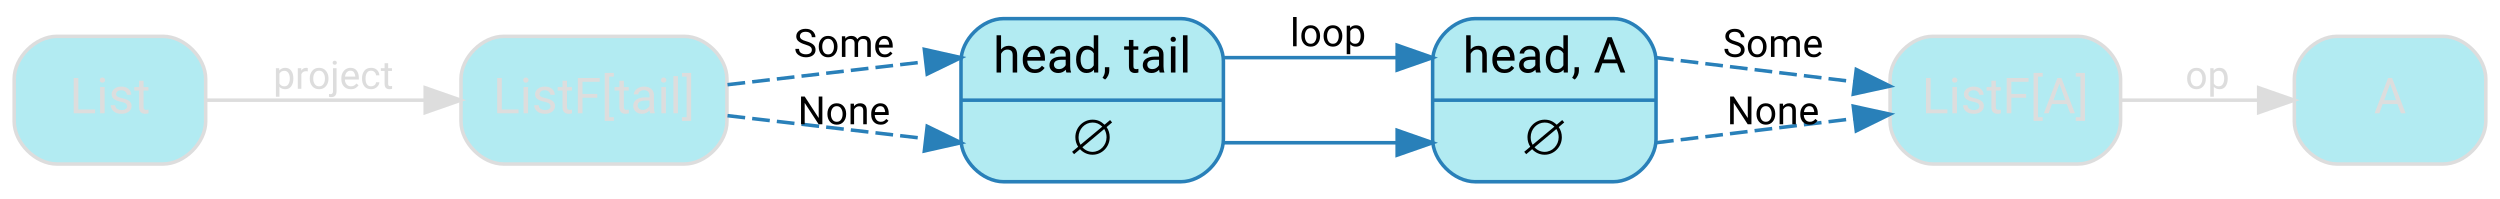
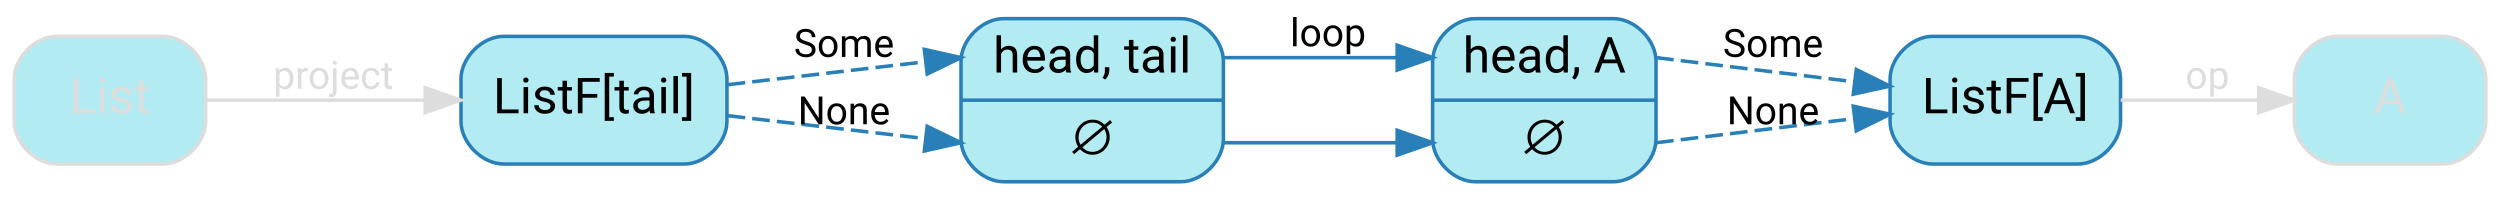
<svg xmlns="http://www.w3.org/2000/svg" width="705pt" height="56pt" viewBox="0.00 0.00 705.00 55.50">
  <g id="graph0" class="graph" transform="scale(1 1) rotate(0) translate(4 51.5)">
    <g id="node1" class="node">
      <path fill="#b2ebf2" stroke="#2980b9" d="M279,-.5C279,-.5 329,-.5 329,-.5 335,-.5 341,-6.5 341,-12.5 341,-12.5 341,-34.5 341,-34.5 341,-40.5 335,-46.5 329,-46.5 329,-46.5 279,-46.5 279,-46.5 273,-46.5 267,-40.5 267,-34.5 267,-34.5 267,-12.5 267,-12.5 267,-6.5 273,-.5 279,-.5" />
      <text text-anchor="middle" x="304" y="-31.3" font-family="Segoe UI,Roboto,Helvetica,Arial,sans-serif" font-size="14.00" fill="#000000">head, tail</text>
      <polyline fill="none" stroke="#2980b9" points="267,-23.5 341,-23.5 " />
      <text text-anchor="middle" x="304" y="-8.3" font-family="Segoe UI,Roboto,Helvetica,Arial,sans-serif" font-size="14.00" fill="#000000">∅</text>
    </g>
    <g id="node2" class="node">
      <path fill="#b2ebf2" stroke="#2980b9" d="M412,-.5C412,-.5 451,-.5 451,-.5 457,-.5 463,-6.5 463,-12.5 463,-12.5 463,-34.5 463,-34.5 463,-40.5 457,-46.5 451,-46.5 451,-46.5 412,-46.5 412,-46.5 406,-46.5 400,-40.5 400,-34.5 400,-34.5 400,-12.5 400,-12.5 400,-6.5 406,-.5 412,-.5" />
      <text text-anchor="middle" x="431.5" y="-31.3" font-family="Segoe UI,Roboto,Helvetica,Arial,sans-serif" font-size="14.00" fill="#000000">head, A</text>
      <polyline fill="none" stroke="#2980b9" points="400,-23.5 463,-23.5 " />
      <text text-anchor="middle" x="431.5" y="-8.3" font-family="Segoe UI,Roboto,Helvetica,Arial,sans-serif" font-size="14.00" fill="#000000">∅</text>
    </g>
    <g id="edge4" class="edge">
      <path fill="none" stroke="#2980b9" d="M341,-35.5C341,-35.5 373.159,-35.5 389.991,-35.5" />
      <polygon fill="#2980b9" stroke="#2980b9" points="390,-39 400,-35.5 390,-32 390,-39" />
      <text text-anchor="middle" x="370.5" y="-38.7" font-family="Segoe UI,Roboto,Helvetica,Arial,sans-serif" font-size="11.00" fill="#000000">loop</text>
    </g>
    <g id="edge5" class="edge">
      <path fill="none" stroke="#2980b9" d="M341,-11.5C341,-11.5 373.159,-11.5 389.991,-11.5" />
      <polygon fill="#2980b9" stroke="#2980b9" points="390,-15 400,-11.5 390,-8 390,-15" />
    </g>
    <g id="node4" class="node">
-       <path fill="#b2ebf2" stroke="#dddddd" d="M582,-41.5C582,-41.5 541,-41.5 541,-41.5 535,-41.5 529,-35.5 529,-29.5 529,-29.5 529,-17.5 529,-17.5 529,-11.5 535,-5.5 541,-5.5 541,-5.5 582,-5.5 582,-5.5 588,-5.5 594,-11.5 594,-17.5 594,-17.5 594,-29.5 594,-29.5 594,-35.5 588,-41.5 582,-41.5" />
-       <text text-anchor="middle" x="561.5" y="-19.8" font-family="Segoe UI,Roboto,Helvetica,Arial,sans-serif" font-size="14.00" fill="#dddddd">ListF[A]</text>
+       <path fill="#b2ebf2" stroke="#2980b9" d="M582,-41.5C582,-41.5 541,-41.5 541,-41.5 535,-41.5 529,-35.5 529,-29.5 529,-29.5 529,-17.5 529,-17.5 529,-11.5 535,-5.5 541,-5.5 541,-5.5 582,-5.5 582,-5.5 588,-5.5 594,-11.5 594,-17.5 594,-17.5 594,-29.5 594,-29.5 594,-35.5 588,-41.5 582,-41.5" />
+       <text text-anchor="middle" x="561.5" y="-19.8" font-family="Segoe UI,Roboto,Helvetica,Arial,sans-serif" font-size="14.00" fill="#000000">ListF[A]</text>
    </g>
    <g id="edge6" class="edge">
      <path fill="none" stroke="#2980b9" stroke-dasharray="5,2" d="M463,-35.5C463,-35.5 492.315,-31.929 518.96,-28.683" />
      <polygon fill="#2980b9" stroke="#2980b9" points="519.471,-32.146 528.974,-27.462 518.625,-25.198 519.471,-32.146" />
      <text text-anchor="middle" x="496" y="-35.7" font-family="Segoe UI,Roboto,Helvetica,Arial,sans-serif" font-size="11.00" fill="#000000">Some</text>
    </g>
    <g id="edge7" class="edge">
      <path fill="none" stroke="#2980b9" stroke-dasharray="5,2" d="M463,-11.5C463,-11.5 492.315,-15.071 518.96,-18.317" />
      <polygon fill="#2980b9" stroke="#2980b9" points="518.625,-21.802 528.974,-19.538 519.471,-14.854 518.625,-21.802" />
      <text text-anchor="middle" x="496" y="-16.7" font-family="Segoe UI,Roboto,Helvetica,Arial,sans-serif" font-size="11.00" fill="#000000">None</text>
    </g>
    <g id="node3" class="node">
-       <path fill="#b2ebf2" stroke="#dddddd" d="M189,-41.5C189,-41.5 138,-41.5 138,-41.5 132,-41.5 126,-35.5 126,-29.5 126,-29.5 126,-17.5 126,-17.5 126,-11.5 132,-5.5 138,-5.5 138,-5.5 189,-5.5 189,-5.5 195,-5.5 201,-11.5 201,-17.5 201,-17.5 201,-29.5 201,-29.5 201,-35.5 195,-41.5 189,-41.5" />
-       <text text-anchor="middle" x="163.5" y="-19.8" font-family="Segoe UI,Roboto,Helvetica,Arial,sans-serif" font-size="14.00" fill="#dddddd">ListF[tail]</text>
+       <path fill="#b2ebf2" stroke="#2980b9" d="M189,-41.5C189,-41.5 138,-41.5 138,-41.5 132,-41.5 126,-35.5 126,-29.5 126,-29.5 126,-17.5 126,-17.5 126,-11.5 132,-5.5 138,-5.5 138,-5.5 189,-5.5 189,-5.5 195,-5.5 201,-11.5 201,-17.5 201,-17.5 201,-29.5 201,-29.5 201,-35.5 195,-41.5 189,-41.5" />
+       <text text-anchor="middle" x="163.5" y="-19.8" font-family="Segoe UI,Roboto,Helvetica,Arial,sans-serif" font-size="14.00" fill="#000000">ListF[tail]</text>
    </g>
    <g id="edge2" class="edge">
      <path fill="none" stroke="#2980b9" stroke-dasharray="5,2" d="M201.159,-27.866C221.042,-30.172 243.929,-32.825 256.808,-34.318" />
      <polygon fill="#2980b9" stroke="#2980b9" points="256.663,-37.825 267,-35.5 257.47,-30.872 256.663,-37.825" />
      <text text-anchor="middle" x="234" y="-35.7" font-family="Segoe UI,Roboto,Helvetica,Arial,sans-serif" font-size="11.00" fill="#000000">Some</text>
    </g>
    <g id="edge3" class="edge">
      <path fill="none" stroke="#2980b9" stroke-dasharray="5,2" d="M201.159,-19.134C221.042,-16.828 243.929,-14.175 256.808,-12.682" />
      <polygon fill="#2980b9" stroke="#2980b9" points="257.47,-16.128 267,-11.5 256.663,-9.175 257.47,-16.128" />
      <text text-anchor="middle" x="234" y="-16.7" font-family="Segoe UI,Roboto,Helvetica,Arial,sans-serif" font-size="11.00" fill="#000000">None</text>
    </g>
    <g id="node6" class="node">
      <path fill="#b2ebf2" stroke="#dddddd" d="M685,-41.5C685,-41.5 655,-41.5 655,-41.5 649,-41.5 643,-35.5 643,-29.5 643,-29.5 643,-17.5 643,-17.5 643,-11.5 649,-5.5 655,-5.5 655,-5.5 685,-5.5 685,-5.5 691,-5.5 697,-11.5 697,-17.5 697,-17.5 697,-29.5 697,-29.5 697,-35.5 691,-41.5 685,-41.5" />
      <text text-anchor="middle" x="670" y="-19.8" font-family="Segoe UI,Roboto,Helvetica,Arial,sans-serif" font-size="14.00" fill="#dddddd">A</text>
    </g>
    <g id="edge8" class="edge">
      <path fill="none" stroke="#dddddd" d="M594.054,-23.5C606.245,-23.5 620.187,-23.5 632.769,-23.5" />
      <polygon fill="#dddddd" stroke="#dddddd" points="632.951,-27 642.951,-23.5 632.951,-20 632.951,-27" />
      <text text-anchor="middle" x="618.5" y="-26.7" font-family="Segoe UI,Roboto,Helvetica,Arial,sans-serif" font-size="11.00" fill="#dddddd">op</text>
    </g>
    <g id="node5" class="node">
      <path fill="#b2ebf2" stroke="#dddddd" d="M42,-41.5C42,-41.5 12,-41.5 12,-41.5 6,-41.5 0,-35.5 0,-29.5 0,-29.5 0,-17.5 0,-17.5 0,-11.5 6,-5.5 12,-5.5 12,-5.5 42,-5.5 42,-5.5 48,-5.5 54,-11.5 54,-17.5 54,-17.5 54,-29.5 54,-29.5 54,-35.5 48,-41.5 42,-41.5" />
      <text text-anchor="middle" x="27" y="-19.8" font-family="Segoe UI,Roboto,Helvetica,Arial,sans-serif" font-size="14.00" fill="#dddddd">List</text>
    </g>
    <g id="edge1" class="edge">
      <path fill="none" stroke="#dddddd" d="M54.295,-23.5C71.866,-23.5 95.183,-23.5 115.76,-23.5" />
      <polygon fill="#dddddd" stroke="#dddddd" points="115.913,-27 125.913,-23.5 115.913,-20 115.913,-27" />
      <text text-anchor="middle" x="90" y="-26.7" font-family="Segoe UI,Roboto,Helvetica,Arial,sans-serif" font-size="11.00" fill="#dddddd">project</text>
    </g>
  </g>
</svg>
